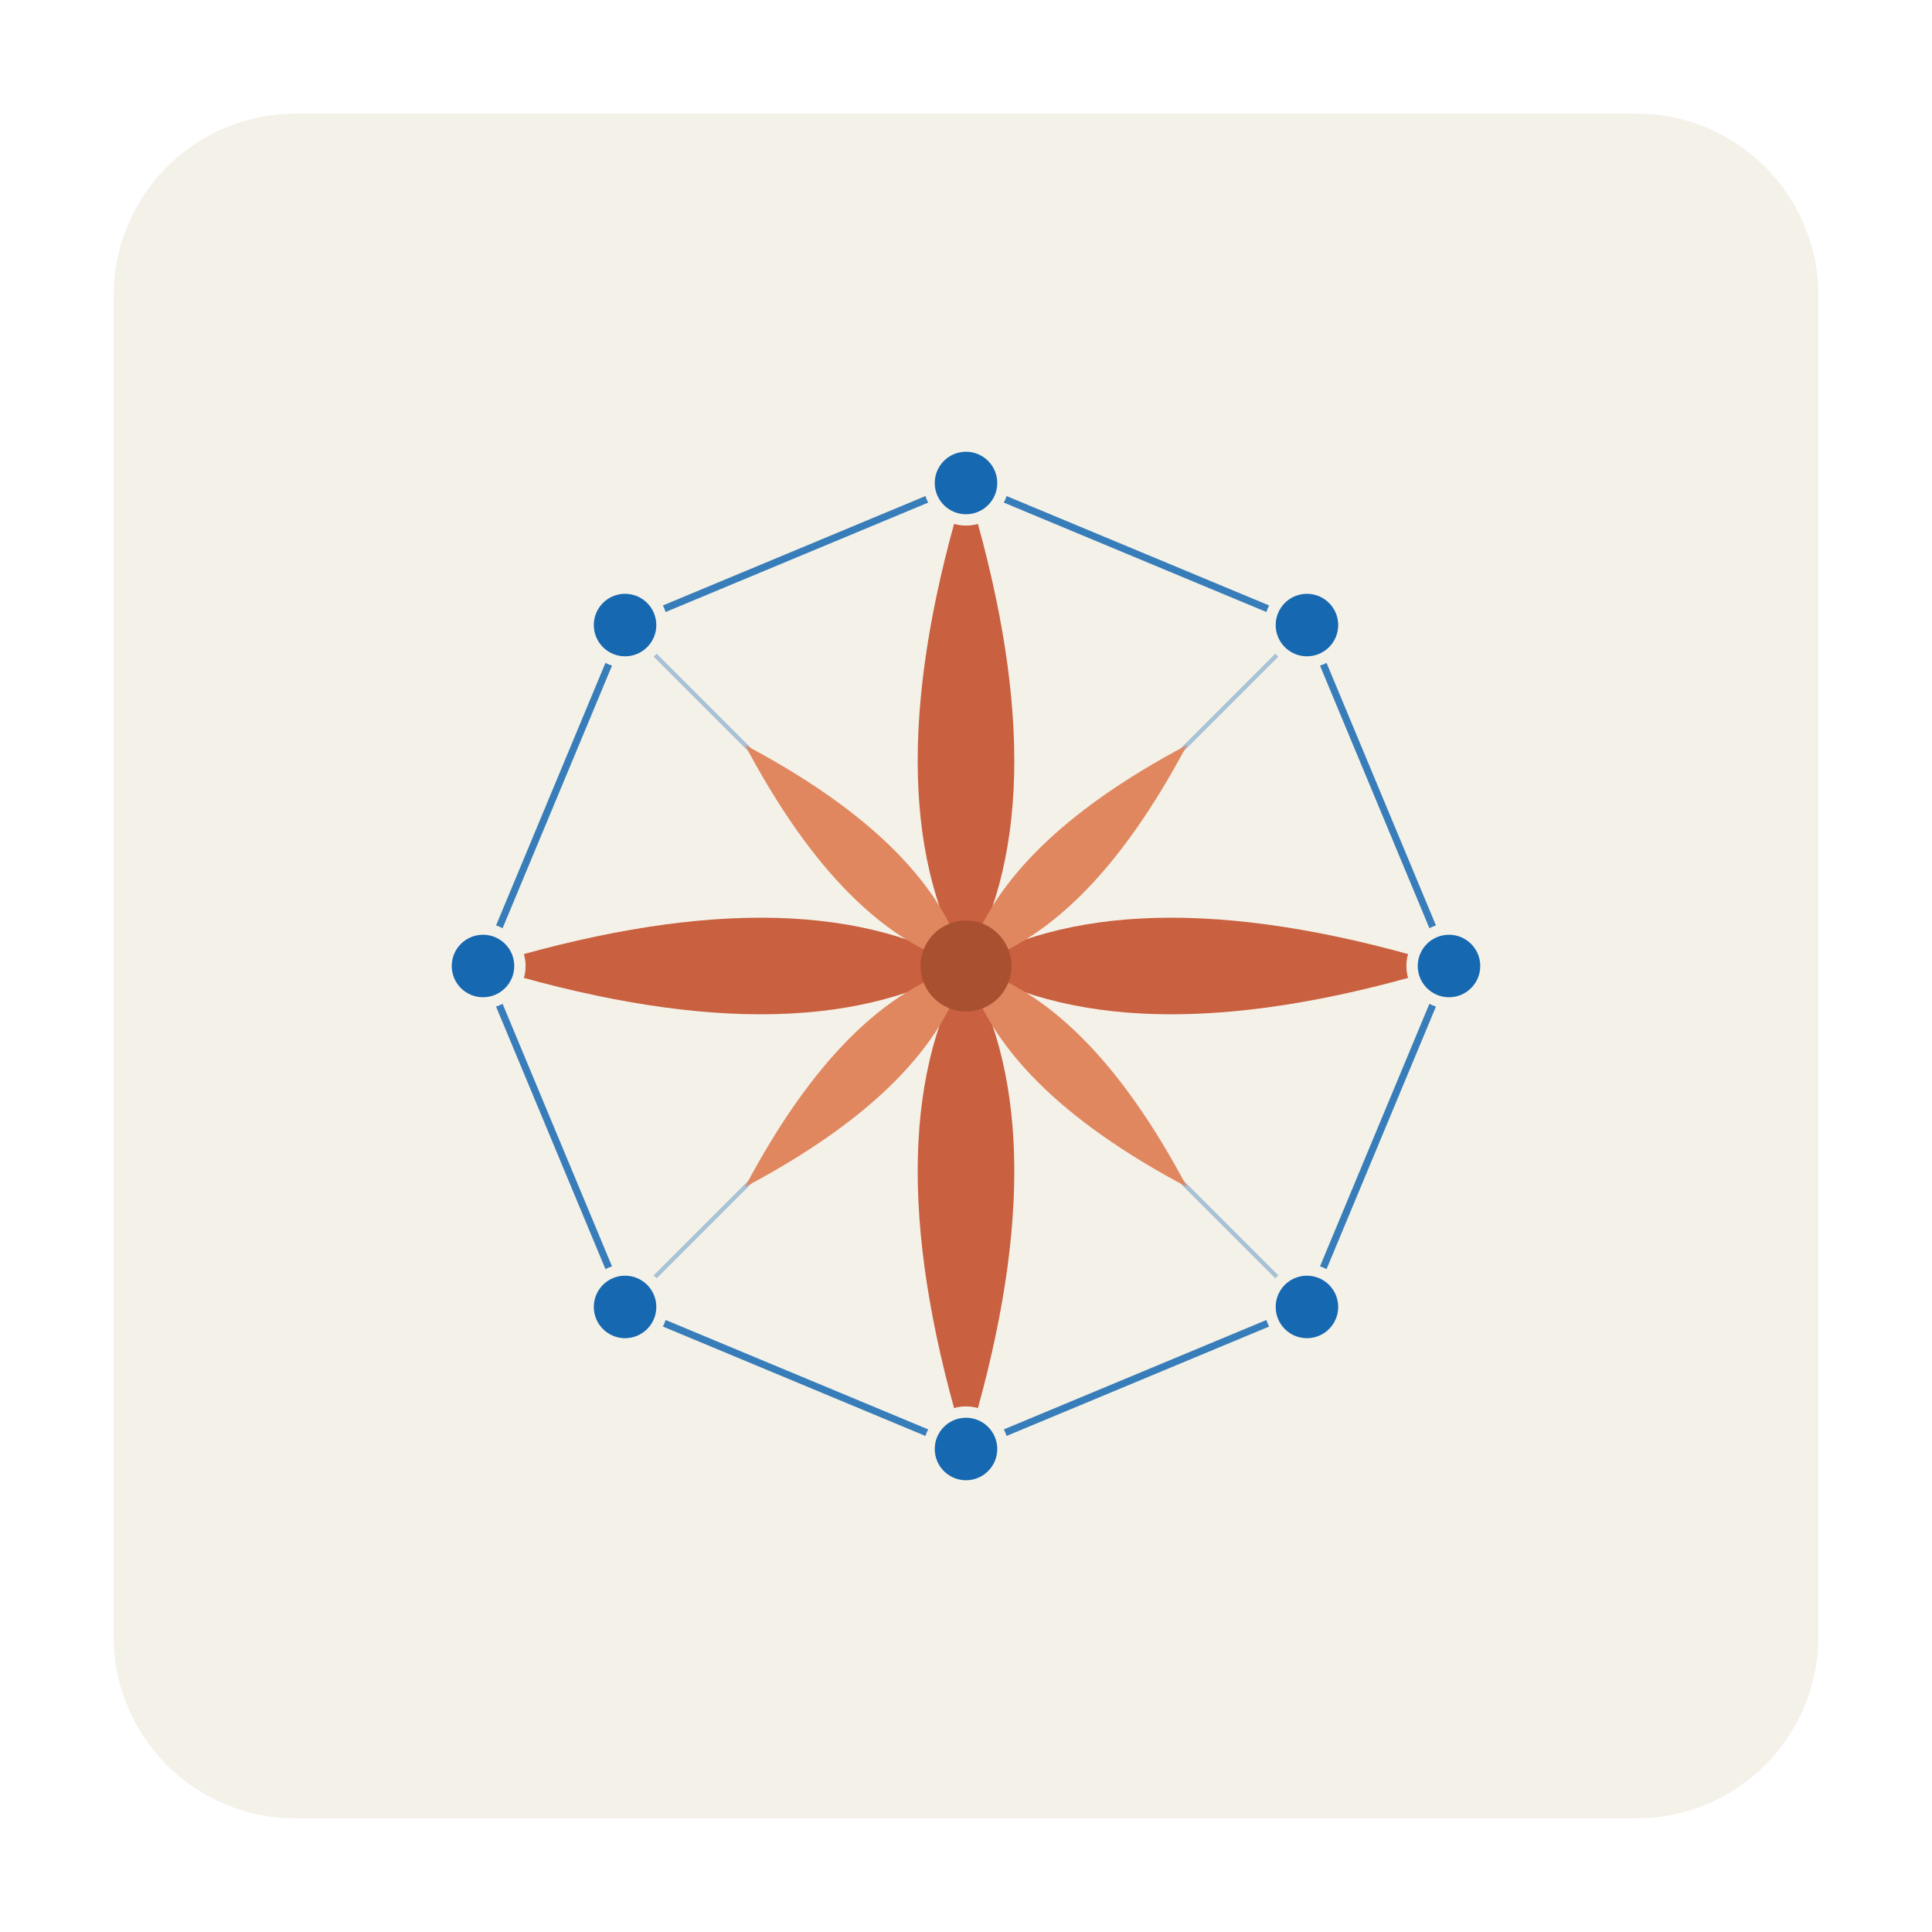
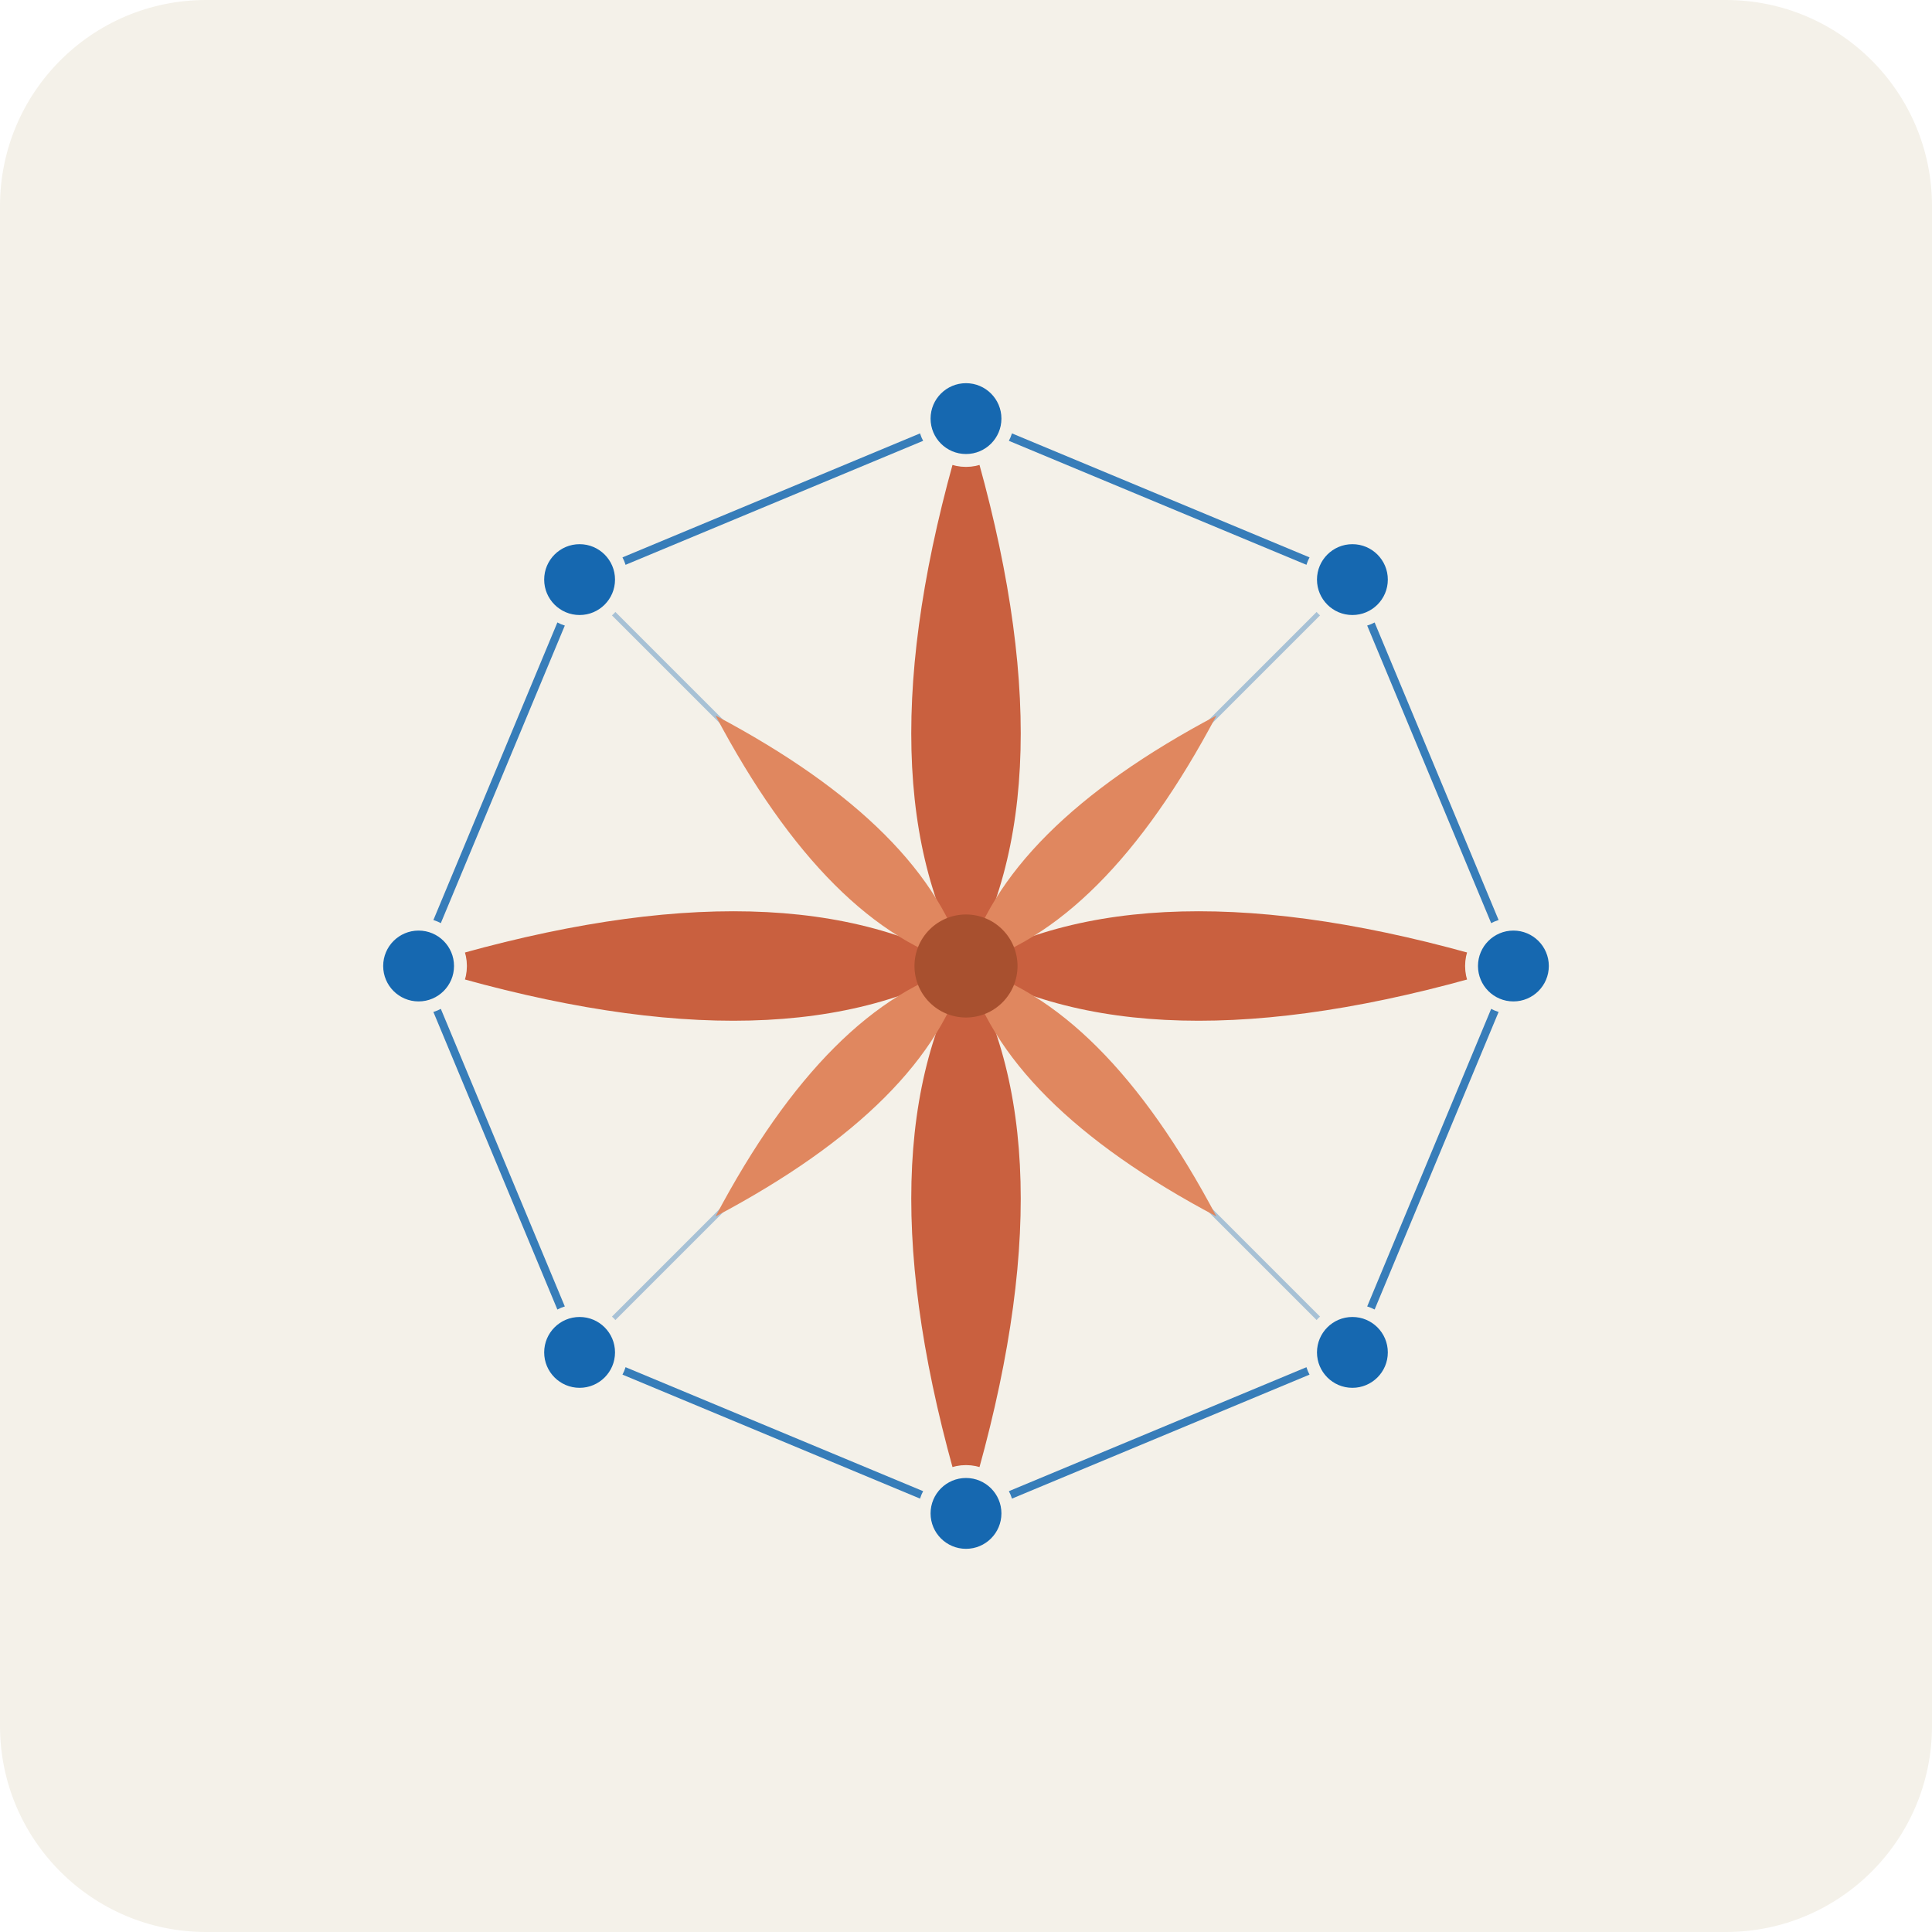
- <svg xmlns="http://www.w3.org/2000/svg" width="100%" viewBox="0 0 680 680" role="img" style="">
+ <svg xmlns="http://www.w3.org/2000/svg" width="100%" viewBox="40 40 600 600" role="img" style="">
  <rect x="40" y="40" width="600" height="600" rx="64" fill="#F4F1E9" style="fill:rgb(244, 241, 233);stroke:none;color:rgb(0, 0, 0);stroke-width:1px;stroke-linecap:butt;stroke-linejoin:miter;opacity:1;font-family:&quot;Anthropic Sans&quot;, -apple-system, BlinkMacSystemFont, &quot;Segoe UI&quot;, sans-serif;font-size:16px;font-weight:400;text-anchor:start;dominant-baseline:auto" />
  <g stroke="#1668B0" stroke-width="1.5" opacity="0.35" style="fill:rgb(0, 0, 0);stroke:rgb(22, 104, 176);color:rgb(0, 0, 0);stroke-width:1.5px;stroke-linecap:butt;stroke-linejoin:miter;opacity:0.35;font-family:&quot;Anthropic Sans&quot;, -apple-system, BlinkMacSystemFont, &quot;Segoe UI&quot;, sans-serif;font-size:16px;font-weight:400;text-anchor:start;dominant-baseline:auto">
    <line x1="340" y1="340" x2="340" y2="170" style="fill:rgb(0, 0, 0);stroke:rgb(22, 104, 176);color:rgb(0, 0, 0);stroke-width:1.5px;stroke-linecap:butt;stroke-linejoin:miter;opacity:1;font-family:&quot;Anthropic Sans&quot;, -apple-system, BlinkMacSystemFont, &quot;Segoe UI&quot;, sans-serif;font-size:16px;font-weight:400;text-anchor:start;dominant-baseline:auto" />
    <line x1="340" y1="340" x2="460" y2="220" style="fill:rgb(0, 0, 0);stroke:rgb(22, 104, 176);color:rgb(0, 0, 0);stroke-width:1.5px;stroke-linecap:butt;stroke-linejoin:miter;opacity:1;font-family:&quot;Anthropic Sans&quot;, -apple-system, BlinkMacSystemFont, &quot;Segoe UI&quot;, sans-serif;font-size:16px;font-weight:400;text-anchor:start;dominant-baseline:auto" />
    <line x1="340" y1="340" x2="510" y2="340" style="fill:rgb(0, 0, 0);stroke:rgb(22, 104, 176);color:rgb(0, 0, 0);stroke-width:1.5px;stroke-linecap:butt;stroke-linejoin:miter;opacity:1;font-family:&quot;Anthropic Sans&quot;, -apple-system, BlinkMacSystemFont, &quot;Segoe UI&quot;, sans-serif;font-size:16px;font-weight:400;text-anchor:start;dominant-baseline:auto" />
    <line x1="340" y1="340" x2="460" y2="460" style="fill:rgb(0, 0, 0);stroke:rgb(22, 104, 176);color:rgb(0, 0, 0);stroke-width:1.5px;stroke-linecap:butt;stroke-linejoin:miter;opacity:1;font-family:&quot;Anthropic Sans&quot;, -apple-system, BlinkMacSystemFont, &quot;Segoe UI&quot;, sans-serif;font-size:16px;font-weight:400;text-anchor:start;dominant-baseline:auto" />
    <line x1="340" y1="340" x2="340" y2="510" style="fill:rgb(0, 0, 0);stroke:rgb(22, 104, 176);color:rgb(0, 0, 0);stroke-width:1.5px;stroke-linecap:butt;stroke-linejoin:miter;opacity:1;font-family:&quot;Anthropic Sans&quot;, -apple-system, BlinkMacSystemFont, &quot;Segoe UI&quot;, sans-serif;font-size:16px;font-weight:400;text-anchor:start;dominant-baseline:auto" />
    <line x1="340" y1="340" x2="220" y2="460" style="fill:rgb(0, 0, 0);stroke:rgb(22, 104, 176);color:rgb(0, 0, 0);stroke-width:1.5px;stroke-linecap:butt;stroke-linejoin:miter;opacity:1;font-family:&quot;Anthropic Sans&quot;, -apple-system, BlinkMacSystemFont, &quot;Segoe UI&quot;, sans-serif;font-size:16px;font-weight:400;text-anchor:start;dominant-baseline:auto" />
    <line x1="340" y1="340" x2="170" y2="340" style="fill:rgb(0, 0, 0);stroke:rgb(22, 104, 176);color:rgb(0, 0, 0);stroke-width:1.5px;stroke-linecap:butt;stroke-linejoin:miter;opacity:1;font-family:&quot;Anthropic Sans&quot;, -apple-system, BlinkMacSystemFont, &quot;Segoe UI&quot;, sans-serif;font-size:16px;font-weight:400;text-anchor:start;dominant-baseline:auto" />
    <line x1="340" y1="340" x2="220" y2="220" style="fill:rgb(0, 0, 0);stroke:rgb(22, 104, 176);color:rgb(0, 0, 0);stroke-width:1.5px;stroke-linecap:butt;stroke-linejoin:miter;opacity:1;font-family:&quot;Anthropic Sans&quot;, -apple-system, BlinkMacSystemFont, &quot;Segoe UI&quot;, sans-serif;font-size:16px;font-weight:400;text-anchor:start;dominant-baseline:auto" />
  </g>
  <polyline points="340,170 460,220 510,340 460,460 340,510 220,460 170,340 220,220 340,170" fill="none" stroke="#1668B0" stroke-width="2.5" stroke-linejoin="round" opacity="0.85" style="fill:none;stroke:rgb(22, 104, 176);color:rgb(0, 0, 0);stroke-width:2.5px;stroke-linecap:butt;stroke-linejoin:round;opacity:0.85;font-family:&quot;Anthropic Sans&quot;, -apple-system, BlinkMacSystemFont, &quot;Segoe UI&quot;, sans-serif;font-size:16px;font-weight:400;text-anchor:start;dominant-baseline:auto" />
  <g transform="translate(340,340) rotate(0)" style="fill:rgb(0, 0, 0);stroke:none;color:rgb(0, 0, 0);stroke-width:1px;stroke-linecap:butt;stroke-linejoin:miter;opacity:1;font-family:&quot;Anthropic Sans&quot;, -apple-system, BlinkMacSystemFont, &quot;Segoe UI&quot;, sans-serif;font-size:16px;font-weight:400;text-anchor:start;dominant-baseline:auto">
    <path d="M0,0 Q-34,-59.5 0,-170 Q34,-59.5 0,0 Z" fill="#C9603F" style="fill:rgb(201, 96, 63);stroke:none;color:rgb(0, 0, 0);stroke-width:1px;stroke-linecap:butt;stroke-linejoin:miter;opacity:1;font-family:&quot;Anthropic Sans&quot;, -apple-system, BlinkMacSystemFont, &quot;Segoe UI&quot;, sans-serif;font-size:16px;font-weight:400;text-anchor:start;dominant-baseline:auto" />
  </g>
  <g transform="translate(340,340) rotate(90)" style="fill:rgb(0, 0, 0);stroke:none;color:rgb(0, 0, 0);stroke-width:1px;stroke-linecap:butt;stroke-linejoin:miter;opacity:1;font-family:&quot;Anthropic Sans&quot;, -apple-system, BlinkMacSystemFont, &quot;Segoe UI&quot;, sans-serif;font-size:16px;font-weight:400;text-anchor:start;dominant-baseline:auto">
    <path d="M0,0 Q-34,-59.5 0,-170 Q34,-59.5 0,0 Z" fill="#C9603F" style="fill:rgb(201, 96, 63);stroke:none;color:rgb(0, 0, 0);stroke-width:1px;stroke-linecap:butt;stroke-linejoin:miter;opacity:1;font-family:&quot;Anthropic Sans&quot;, -apple-system, BlinkMacSystemFont, &quot;Segoe UI&quot;, sans-serif;font-size:16px;font-weight:400;text-anchor:start;dominant-baseline:auto" />
  </g>
  <g transform="translate(340,340) rotate(180)" style="fill:rgb(0, 0, 0);stroke:none;color:rgb(0, 0, 0);stroke-width:1px;stroke-linecap:butt;stroke-linejoin:miter;opacity:1;font-family:&quot;Anthropic Sans&quot;, -apple-system, BlinkMacSystemFont, &quot;Segoe UI&quot;, sans-serif;font-size:16px;font-weight:400;text-anchor:start;dominant-baseline:auto">
    <path d="M0,0 Q-34,-59.5 0,-170 Q34,-59.5 0,0 Z" fill="#C9603F" style="fill:rgb(201, 96, 63);stroke:none;color:rgb(0, 0, 0);stroke-width:1px;stroke-linecap:butt;stroke-linejoin:miter;opacity:1;font-family:&quot;Anthropic Sans&quot;, -apple-system, BlinkMacSystemFont, &quot;Segoe UI&quot;, sans-serif;font-size:16px;font-weight:400;text-anchor:start;dominant-baseline:auto" />
  </g>
  <g transform="translate(340,340) rotate(270)" style="fill:rgb(0, 0, 0);stroke:none;color:rgb(0, 0, 0);stroke-width:1px;stroke-linecap:butt;stroke-linejoin:miter;opacity:1;font-family:&quot;Anthropic Sans&quot;, -apple-system, BlinkMacSystemFont, &quot;Segoe UI&quot;, sans-serif;font-size:16px;font-weight:400;text-anchor:start;dominant-baseline:auto">
    <path d="M0,0 Q-34,-59.5 0,-170 Q34,-59.5 0,0 Z" fill="#C9603F" style="fill:rgb(201, 96, 63);stroke:none;color:rgb(0, 0, 0);stroke-width:1px;stroke-linecap:butt;stroke-linejoin:miter;opacity:1;font-family:&quot;Anthropic Sans&quot;, -apple-system, BlinkMacSystemFont, &quot;Segoe UI&quot;, sans-serif;font-size:16px;font-weight:400;text-anchor:start;dominant-baseline:auto" />
  </g>
  <g transform="translate(340,340) rotate(45)" style="fill:rgb(0, 0, 0);stroke:none;color:rgb(0, 0, 0);stroke-width:1px;stroke-linecap:butt;stroke-linejoin:miter;opacity:1;font-family:&quot;Anthropic Sans&quot;, -apple-system, BlinkMacSystemFont, &quot;Segoe UI&quot;, sans-serif;font-size:16px;font-weight:400;text-anchor:start;dominant-baseline:auto">
    <path d="M0,0 Q-22,-38.5 0,-110 Q22,-38.5 0,0 Z" fill="#E0875F" style="fill:rgb(224, 135, 95);stroke:none;color:rgb(0, 0, 0);stroke-width:1px;stroke-linecap:butt;stroke-linejoin:miter;opacity:1;font-family:&quot;Anthropic Sans&quot;, -apple-system, BlinkMacSystemFont, &quot;Segoe UI&quot;, sans-serif;font-size:16px;font-weight:400;text-anchor:start;dominant-baseline:auto" />
  </g>
  <g transform="translate(340,340) rotate(135)" style="fill:rgb(0, 0, 0);stroke:none;color:rgb(0, 0, 0);stroke-width:1px;stroke-linecap:butt;stroke-linejoin:miter;opacity:1;font-family:&quot;Anthropic Sans&quot;, -apple-system, BlinkMacSystemFont, &quot;Segoe UI&quot;, sans-serif;font-size:16px;font-weight:400;text-anchor:start;dominant-baseline:auto">
    <path d="M0,0 Q-22,-38.5 0,-110 Q22,-38.5 0,0 Z" fill="#E0875F" style="fill:rgb(224, 135, 95);stroke:none;color:rgb(0, 0, 0);stroke-width:1px;stroke-linecap:butt;stroke-linejoin:miter;opacity:1;font-family:&quot;Anthropic Sans&quot;, -apple-system, BlinkMacSystemFont, &quot;Segoe UI&quot;, sans-serif;font-size:16px;font-weight:400;text-anchor:start;dominant-baseline:auto" />
  </g>
  <g transform="translate(340,340) rotate(225)" style="fill:rgb(0, 0, 0);stroke:none;color:rgb(0, 0, 0);stroke-width:1px;stroke-linecap:butt;stroke-linejoin:miter;opacity:1;font-family:&quot;Anthropic Sans&quot;, -apple-system, BlinkMacSystemFont, &quot;Segoe UI&quot;, sans-serif;font-size:16px;font-weight:400;text-anchor:start;dominant-baseline:auto">
    <path d="M0,0 Q-22,-38.5 0,-110 Q22,-38.5 0,0 Z" fill="#E0875F" style="fill:rgb(224, 135, 95);stroke:none;color:rgb(0, 0, 0);stroke-width:1px;stroke-linecap:butt;stroke-linejoin:miter;opacity:1;font-family:&quot;Anthropic Sans&quot;, -apple-system, BlinkMacSystemFont, &quot;Segoe UI&quot;, sans-serif;font-size:16px;font-weight:400;text-anchor:start;dominant-baseline:auto" />
  </g>
  <g transform="translate(340,340) rotate(315)" style="fill:rgb(0, 0, 0);stroke:none;color:rgb(0, 0, 0);stroke-width:1px;stroke-linecap:butt;stroke-linejoin:miter;opacity:1;font-family:&quot;Anthropic Sans&quot;, -apple-system, BlinkMacSystemFont, &quot;Segoe UI&quot;, sans-serif;font-size:16px;font-weight:400;text-anchor:start;dominant-baseline:auto">
    <path d="M0,0 Q-22,-38.5 0,-110 Q22,-38.5 0,0 Z" fill="#E0875F" style="fill:rgb(224, 135, 95);stroke:none;color:rgb(0, 0, 0);stroke-width:1px;stroke-linecap:butt;stroke-linejoin:miter;opacity:1;font-family:&quot;Anthropic Sans&quot;, -apple-system, BlinkMacSystemFont, &quot;Segoe UI&quot;, sans-serif;font-size:16px;font-weight:400;text-anchor:start;dominant-baseline:auto" />
  </g>
  <circle cx="340" cy="340" r="16" fill="#A8502F" style="fill:rgb(168, 80, 47);stroke:none;color:rgb(0, 0, 0);stroke-width:1px;stroke-linecap:butt;stroke-linejoin:miter;opacity:1;font-family:&quot;Anthropic Sans&quot;, -apple-system, BlinkMacSystemFont, &quot;Segoe UI&quot;, sans-serif;font-size:16px;font-weight:400;text-anchor:start;dominant-baseline:auto" />
  <circle cx="340" cy="170" r="13" fill="#1668B0" stroke="#F4F1E9" stroke-width="4" style="fill:rgb(22, 104, 176);stroke:rgb(244, 241, 233);color:rgb(0, 0, 0);stroke-width:4px;stroke-linecap:butt;stroke-linejoin:miter;opacity:1;font-family:&quot;Anthropic Sans&quot;, -apple-system, BlinkMacSystemFont, &quot;Segoe UI&quot;, sans-serif;font-size:16px;font-weight:400;text-anchor:start;dominant-baseline:auto" />
  <circle cx="460" cy="220" r="13" fill="#1668B0" stroke="#F4F1E9" stroke-width="4" style="fill:rgb(22, 104, 176);stroke:rgb(244, 241, 233);color:rgb(0, 0, 0);stroke-width:4px;stroke-linecap:butt;stroke-linejoin:miter;opacity:1;font-family:&quot;Anthropic Sans&quot;, -apple-system, BlinkMacSystemFont, &quot;Segoe UI&quot;, sans-serif;font-size:16px;font-weight:400;text-anchor:start;dominant-baseline:auto" />
  <circle cx="510" cy="340" r="13" fill="#1668B0" stroke="#F4F1E9" stroke-width="4" style="fill:rgb(22, 104, 176);stroke:rgb(244, 241, 233);color:rgb(0, 0, 0);stroke-width:4px;stroke-linecap:butt;stroke-linejoin:miter;opacity:1;font-family:&quot;Anthropic Sans&quot;, -apple-system, BlinkMacSystemFont, &quot;Segoe UI&quot;, sans-serif;font-size:16px;font-weight:400;text-anchor:start;dominant-baseline:auto" />
  <circle cx="460" cy="460" r="13" fill="#1668B0" stroke="#F4F1E9" stroke-width="4" style="fill:rgb(22, 104, 176);stroke:rgb(244, 241, 233);color:rgb(0, 0, 0);stroke-width:4px;stroke-linecap:butt;stroke-linejoin:miter;opacity:1;font-family:&quot;Anthropic Sans&quot;, -apple-system, BlinkMacSystemFont, &quot;Segoe UI&quot;, sans-serif;font-size:16px;font-weight:400;text-anchor:start;dominant-baseline:auto" />
  <circle cx="340" cy="510" r="13" fill="#1668B0" stroke="#F4F1E9" stroke-width="4" style="fill:rgb(22, 104, 176);stroke:rgb(244, 241, 233);color:rgb(0, 0, 0);stroke-width:4px;stroke-linecap:butt;stroke-linejoin:miter;opacity:1;font-family:&quot;Anthropic Sans&quot;, -apple-system, BlinkMacSystemFont, &quot;Segoe UI&quot;, sans-serif;font-size:16px;font-weight:400;text-anchor:start;dominant-baseline:auto" />
  <circle cx="220" cy="460" r="13" fill="#1668B0" stroke="#F4F1E9" stroke-width="4" style="fill:rgb(22, 104, 176);stroke:rgb(244, 241, 233);color:rgb(0, 0, 0);stroke-width:4px;stroke-linecap:butt;stroke-linejoin:miter;opacity:1;font-family:&quot;Anthropic Sans&quot;, -apple-system, BlinkMacSystemFont, &quot;Segoe UI&quot;, sans-serif;font-size:16px;font-weight:400;text-anchor:start;dominant-baseline:auto" />
  <circle cx="170" cy="340" r="13" fill="#1668B0" stroke="#F4F1E9" stroke-width="4" style="fill:rgb(22, 104, 176);stroke:rgb(244, 241, 233);color:rgb(0, 0, 0);stroke-width:4px;stroke-linecap:butt;stroke-linejoin:miter;opacity:1;font-family:&quot;Anthropic Sans&quot;, -apple-system, BlinkMacSystemFont, &quot;Segoe UI&quot;, sans-serif;font-size:16px;font-weight:400;text-anchor:start;dominant-baseline:auto" />
  <circle cx="220" cy="220" r="13" fill="#1668B0" stroke="#F4F1E9" stroke-width="4" style="fill:rgb(22, 104, 176);stroke:rgb(244, 241, 233);color:rgb(0, 0, 0);stroke-width:4px;stroke-linecap:butt;stroke-linejoin:miter;opacity:1;font-family:&quot;Anthropic Sans&quot;, -apple-system, BlinkMacSystemFont, &quot;Segoe UI&quot;, sans-serif;font-size:16px;font-weight:400;text-anchor:start;dominant-baseline:auto" />
</svg>
